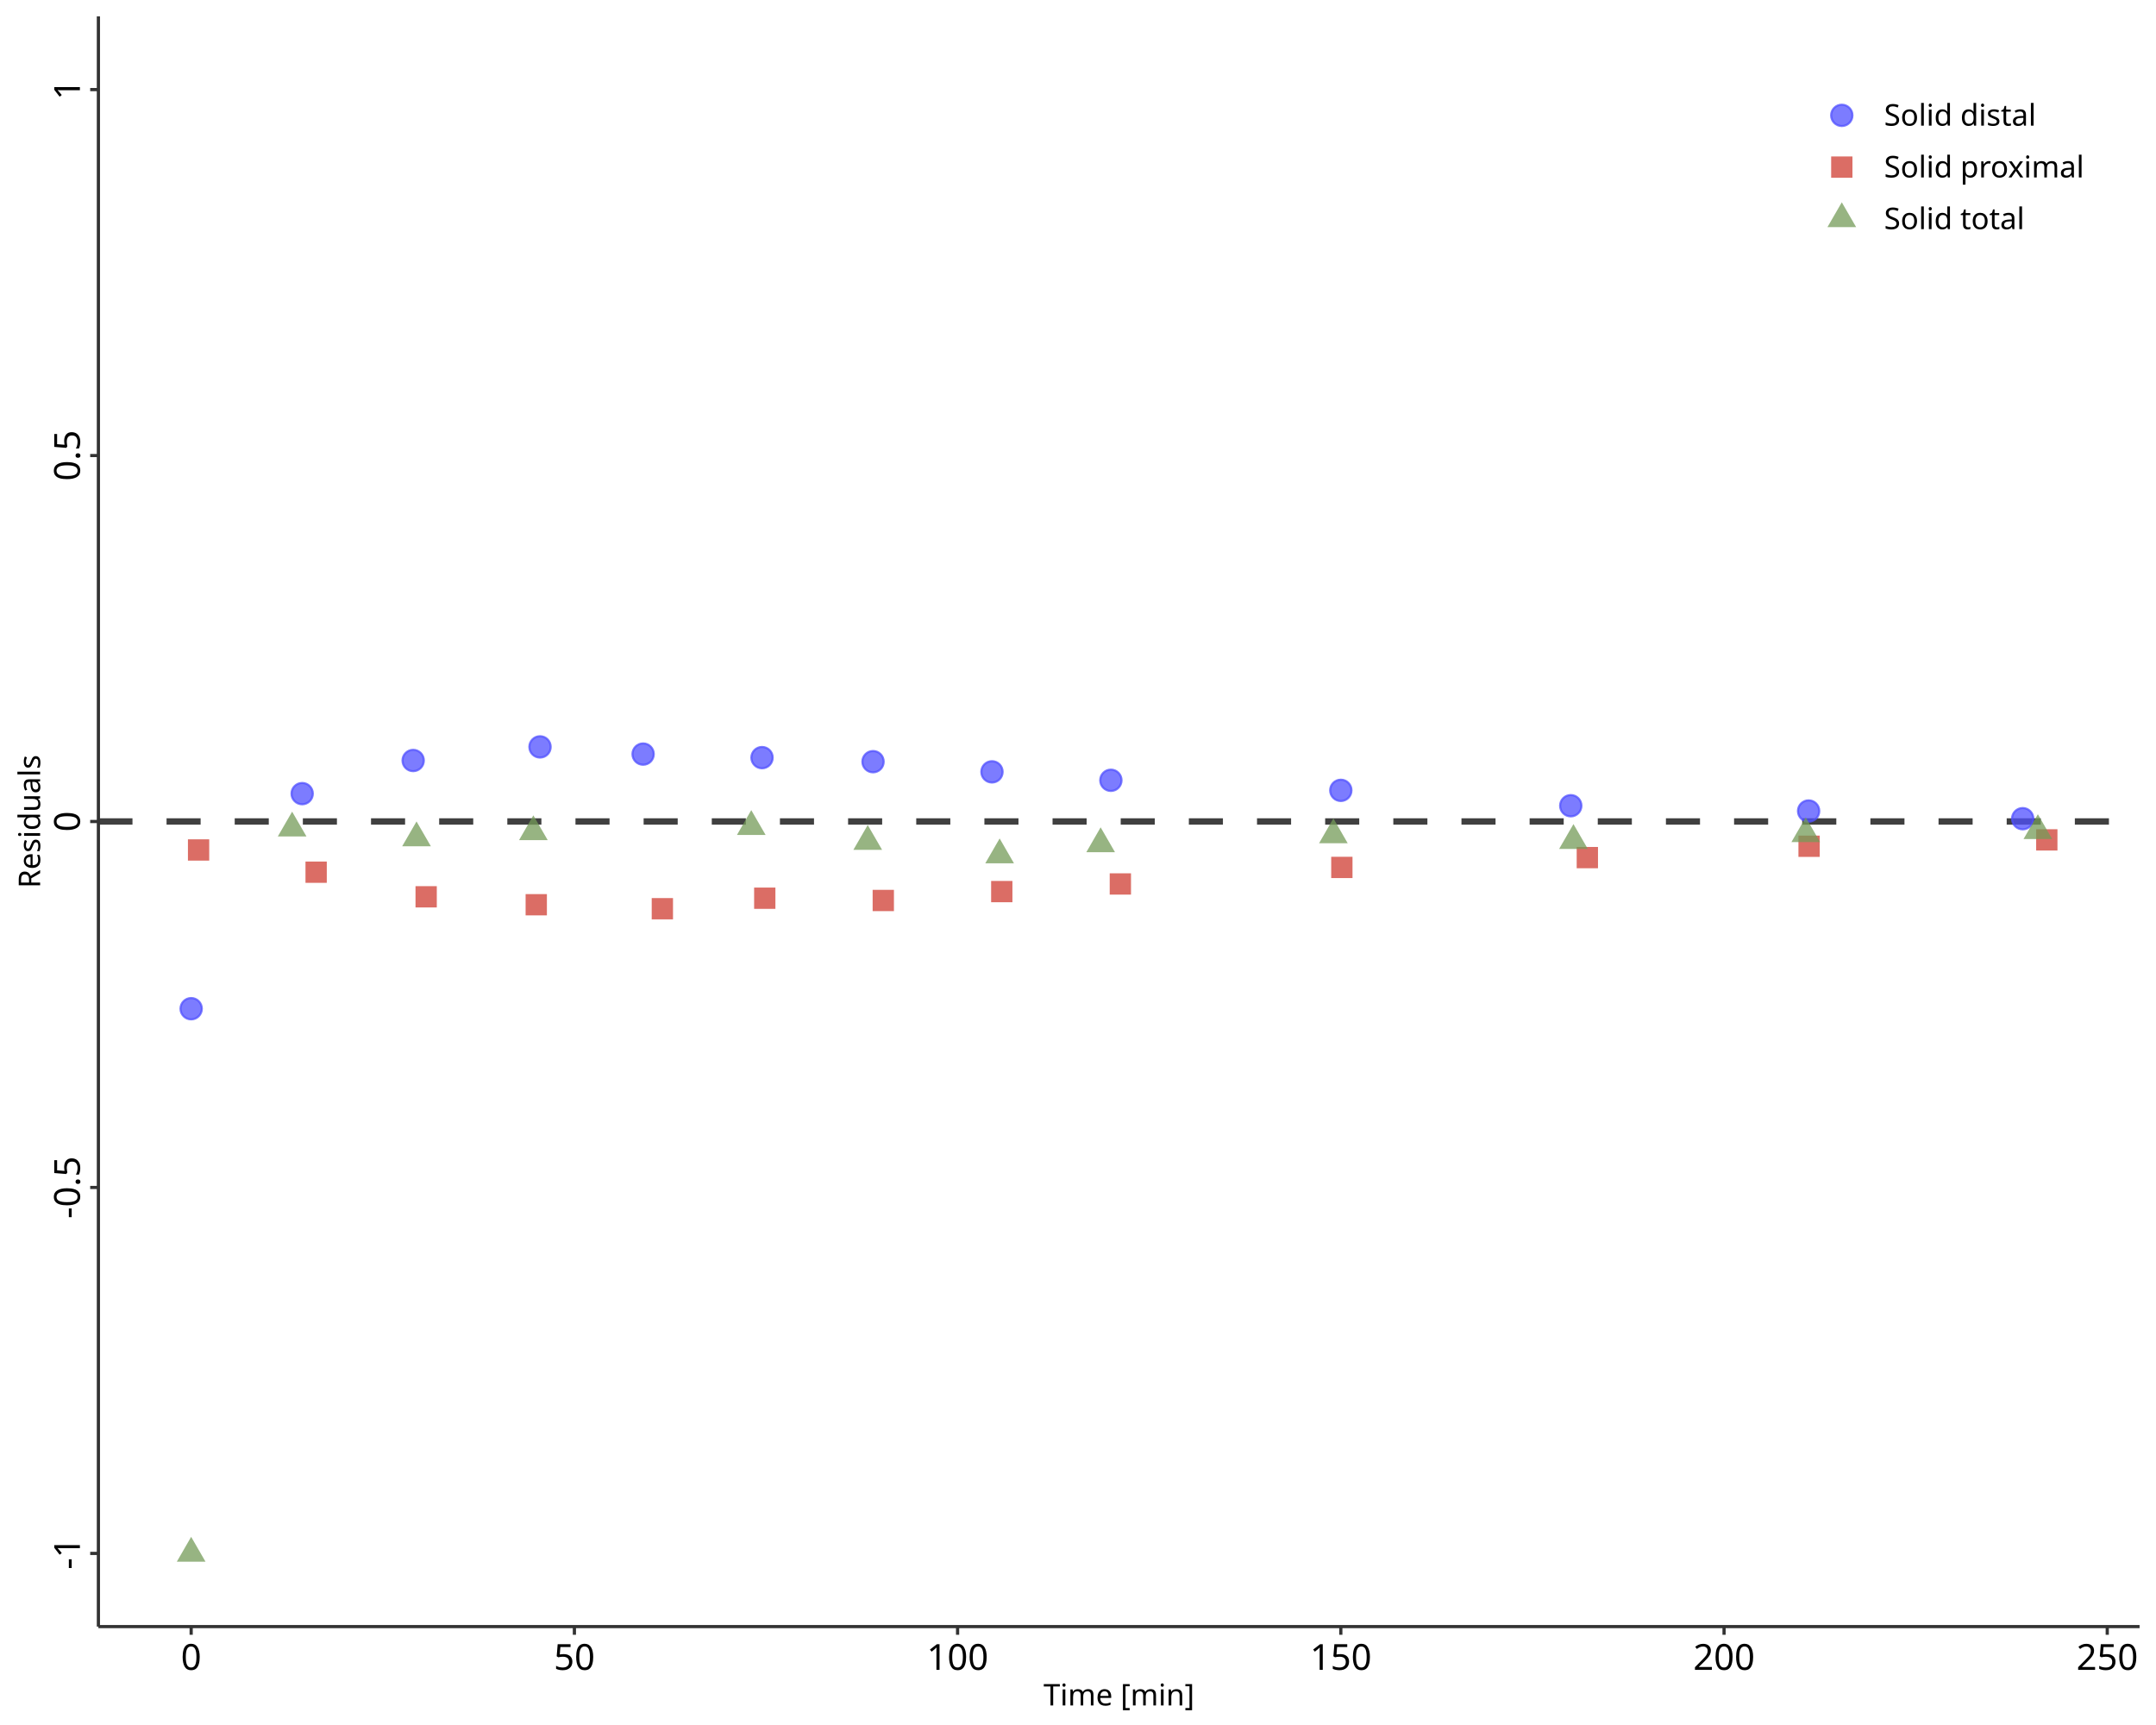
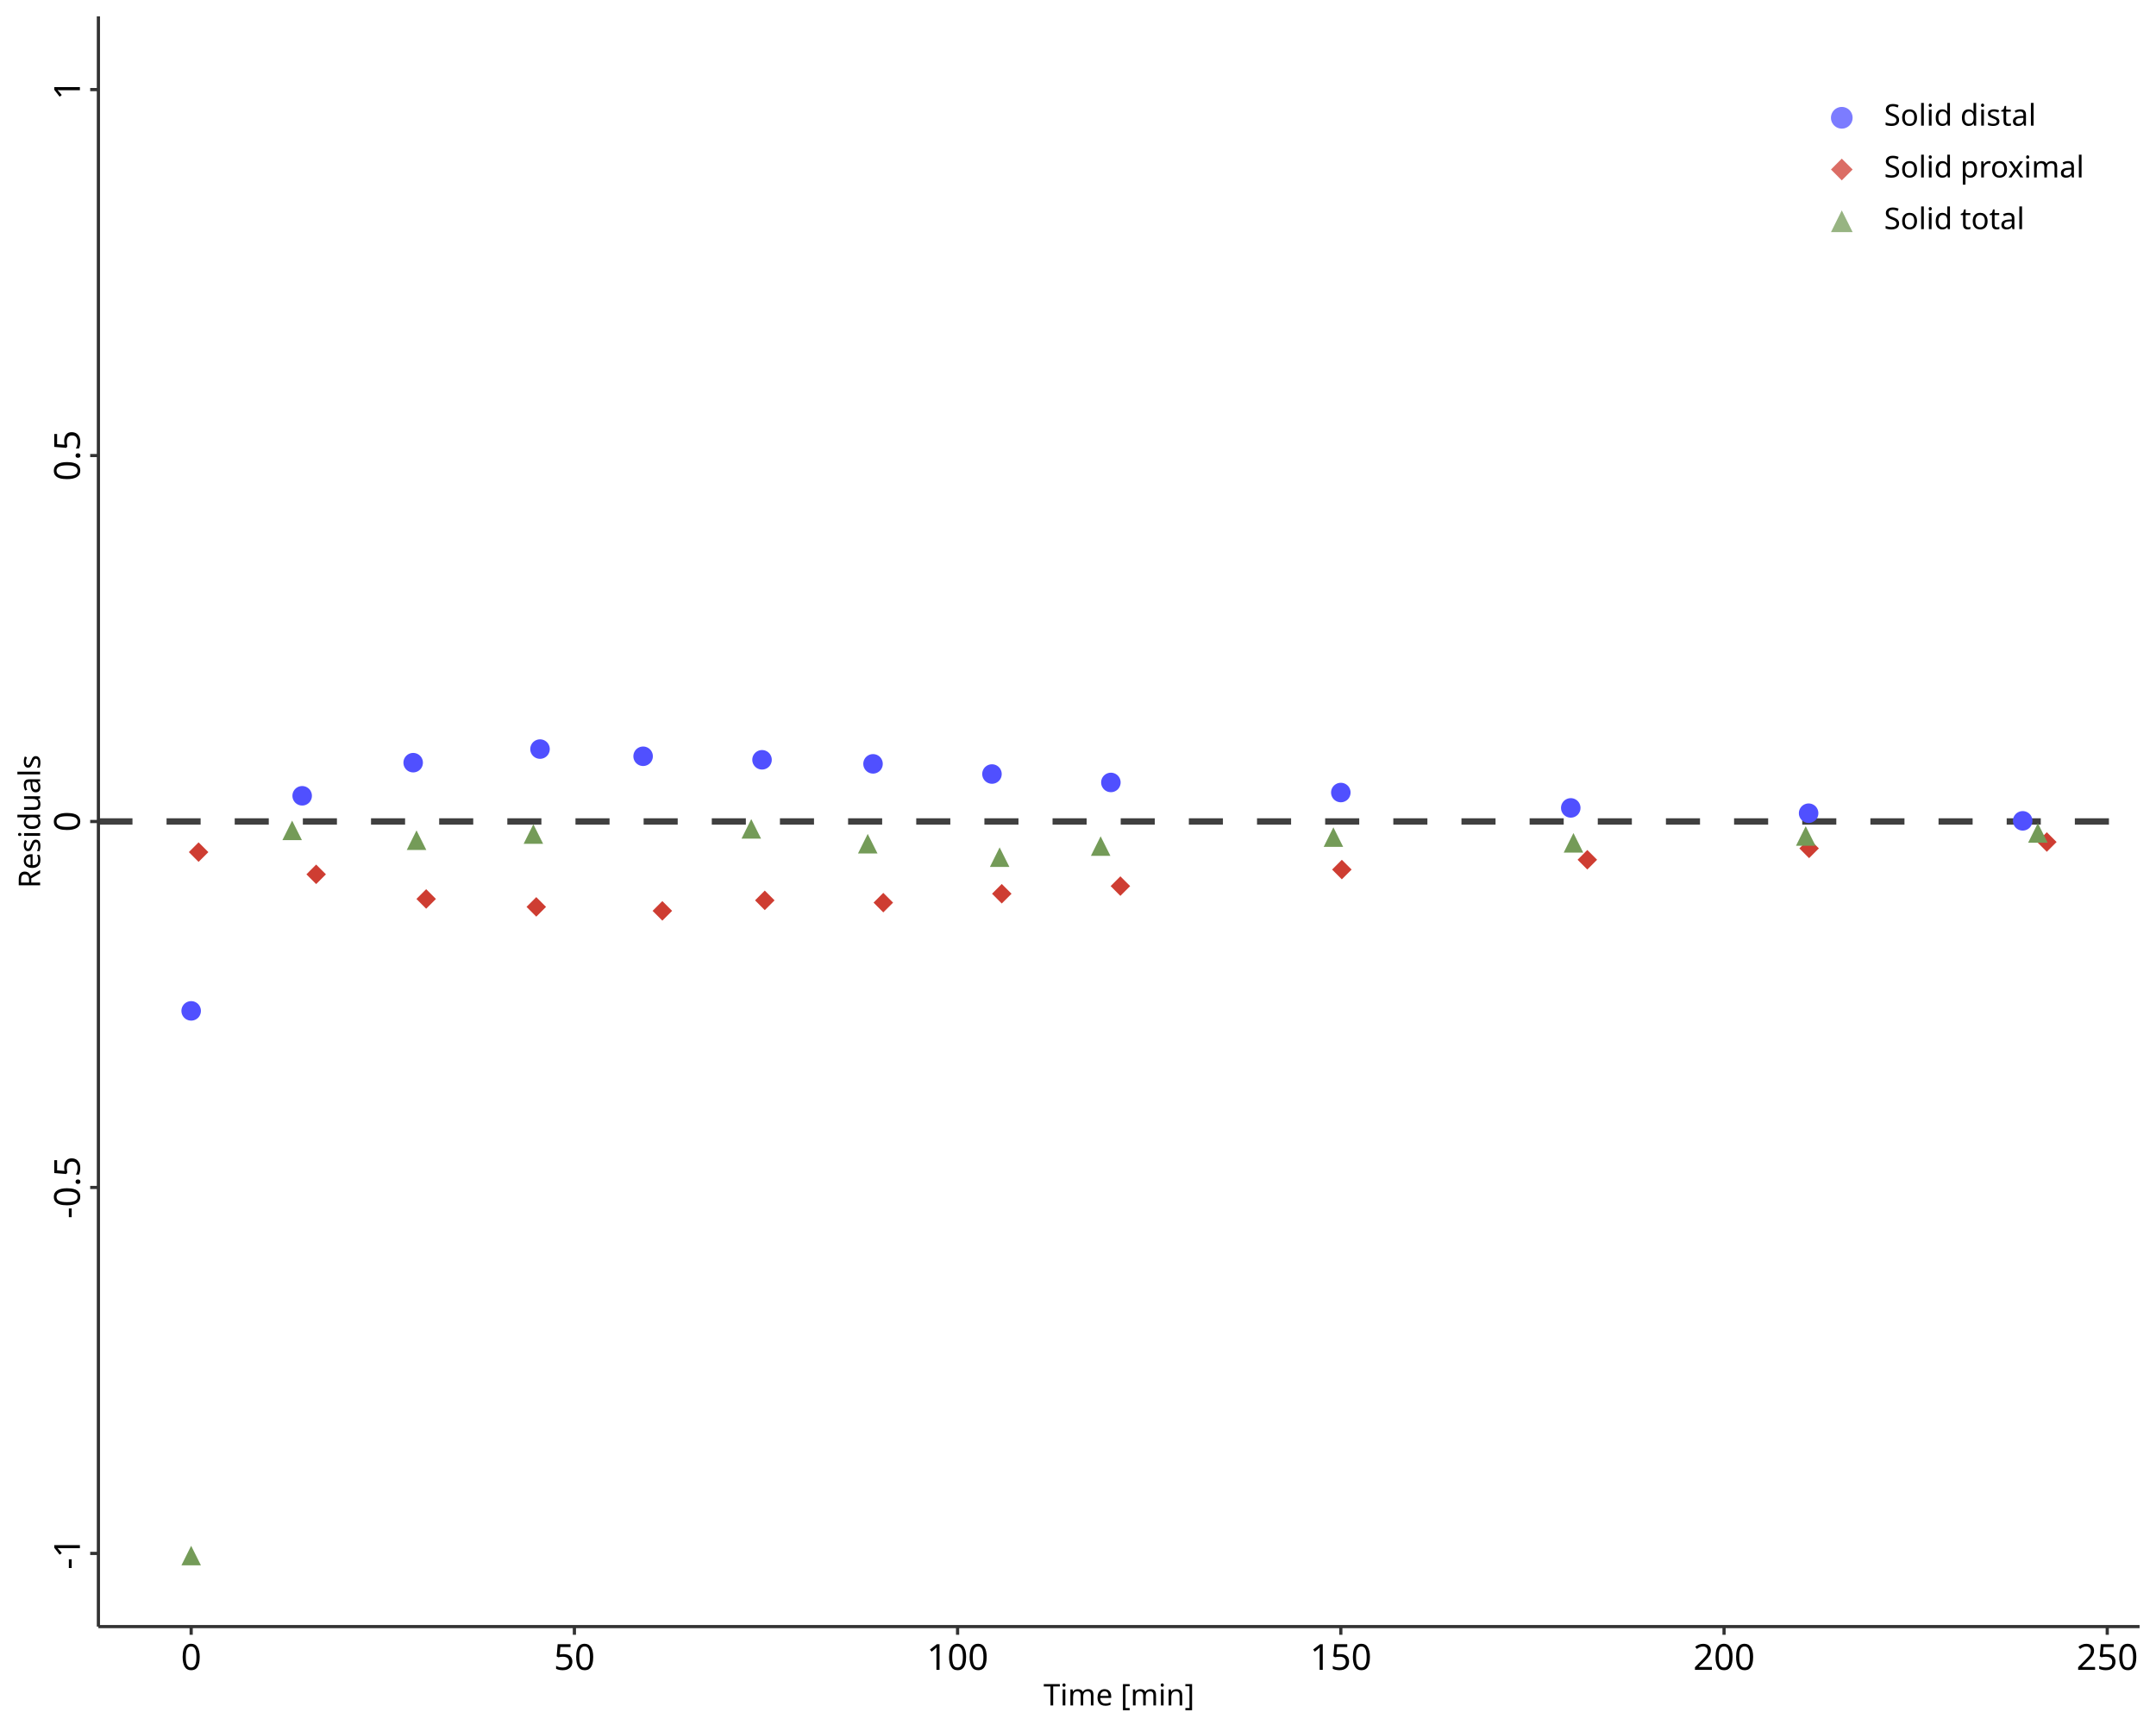
<svg xmlns="http://www.w3.org/2000/svg" class="svglite" data-engine-version="2.0" width="720.00pt" height="576.00pt" viewBox="0 0 720.00 576.00">
  <defs>
    <style type="text/css">
    .svglite line, .svglite polyline, .svglite polygon, .svglite path, .svglite rect, .svglite circle {
      fill: none;
      stroke: #000000;
      stroke-linecap: round;
      stroke-linejoin: round;
      stroke-miterlimit: 10.00;
    }
  </style>
  </defs>
  <rect width="100%" height="100%" style="stroke: none; fill: #FFFFFF;" />
  <defs>
    <clipPath id="cpMC4wMHw3MjAuMDB8MC4wMHw1NzYuMDA=">
      <rect x="0.00" y="0.00" width="720.00" height="576.00" />
    </clipPath>
  </defs>
  <g clip-path="url(#cpMC4wMHw3MjAuMDB8MC4wMHw1NzYuMDA=)">
    <rect x="0.00" y="0.00" width="720.00" height="576.00" style="stroke-width: 1.07; stroke: none; fill: #FFFFFF;" />
  </g>
  <defs>
    <clipPath id="cpMzIuODZ8NzE0LjUyfDUuNDh8NTQzLjE0">
      <rect x="32.86" y="5.48" width="681.66" height="537.66" />
    </clipPath>
  </defs>
  <g clip-path="url(#cpMzIuODZ8NzE0LjUyfDUuNDh8NTQzLjE0)">
    <rect x="32.86" y="5.48" width="681.66" height="537.66" style="stroke-width: 1.07; stroke: none; fill: #FFFFFF;" />
  </g>
  <g clip-path="url(#cpMC4wMHw3MjAuMDB8MC4wMHw1NzYuMDA=)">
</g>
  <g clip-path="url(#cpMzIuODZ8NzE0LjUyfDUuNDh8NTQzLjE0)">
</g>
  <g clip-path="url(#cpMC4wMHw3MjAuMDB8MC4wMHw1NzYuMDA=)">
</g>
  <g clip-path="url(#cpMzIuODZ8NzE0LjUyfDUuNDh8NTQzLjE0)">
</g>
  <g clip-path="url(#cpMC4wMHw3MjAuMDB8MC4wMHw1NzYuMDA=)">
</g>
  <g clip-path="url(#cpMzIuODZ8NzE0LjUyfDUuNDh8NTQzLjE0)">
</g>
  <g clip-path="url(#cpMC4wMHw3MjAuMDB8MC4wMHw1NzYuMDA=)">
</g>
  <g clip-path="url(#cpMzIuODZ8NzE0LjUyfDUuNDh8NTQzLjE0)">
</g>
  <g clip-path="url(#cpMC4wMHw3MjAuMDB8MC4wMHw1NzYuMDA=)">
</g>
  <g clip-path="url(#cpMzIuODZ8NzE0LjUyfDUuNDh8NTQzLjE0)">
</g>
  <g clip-path="url(#cpMC4wMHw3MjAuMDB8MC4wMHw1NzYuMDA=)">
</g>
  <g clip-path="url(#cpMzIuODZ8NzE0LjUyfDUuNDh8NTQzLjE0)">
</g>
  <g clip-path="url(#cpMC4wMHw3MjAuMDB8MC4wMHw1NzYuMDA=)">
</g>
  <g clip-path="url(#cpMzIuODZ8NzE0LjUyfDUuNDh8NTQzLjE0)">
</g>
  <g clip-path="url(#cpMC4wMHw3MjAuMDB8MC4wMHw1NzYuMDA=)">
</g>
  <g clip-path="url(#cpMzIuODZ8NzE0LjUyfDUuNDh8NTQzLjE0)">
</g>
  <g clip-path="url(#cpMC4wMHw3MjAuMDB8MC4wMHw1NzYuMDA=)">
</g>
  <g clip-path="url(#cpMzIuODZ8NzE0LjUyfDUuNDh8NTQzLjE0)">
</g>
  <g clip-path="url(#cpMC4wMHw3MjAuMDB8MC4wMHw1NzYuMDA=)">
</g>
  <g clip-path="url(#cpMzIuODZ8NzE0LjUyfDUuNDh8NTQzLjE0)">
</g>
  <g clip-path="url(#cpMC4wMHw3MjAuMDB8MC4wMHw1NzYuMDA=)">
</g>
  <g clip-path="url(#cpMzIuODZ8NzE0LjUyfDUuNDh8NTQzLjE0)">
</g>
  <g clip-path="url(#cpMC4wMHw3MjAuMDB8MC4wMHw1NzYuMDA=)">
</g>
  <g clip-path="url(#cpMzIuODZ8NzE0LjUyfDUuNDh8NTQzLjE0)">
</g>
  <g clip-path="url(#cpMC4wMHw3MjAuMDB8MC4wMHw1NzYuMDA=)">
</g>
  <g clip-path="url(#cpMzIuODZ8NzE0LjUyfDUuNDh8NTQzLjE0)">
</g>
  <g clip-path="url(#cpMC4wMHw3MjAuMDB8MC4wMHw1NzYuMDA=)">
</g>
  <g clip-path="url(#cpMzIuODZ8NzE0LjUyfDUuNDh8NTQzLjE0)">
</g>
  <g clip-path="url(#cpMC4wMHw3MjAuMDB8MC4wMHw1NzYuMDA=)">
</g>
  <g clip-path="url(#cpMzIuODZ8NzE0LjUyfDUuNDh8NTQzLjE0)">
</g>
  <g clip-path="url(#cpMC4wMHw3MjAuMDB8MC4wMHw1NzYuMDA=)">
</g>
  <g clip-path="url(#cpMzIuODZ8NzE0LjUyfDUuNDh8NTQzLjE0)">
    <line x1="32.86" y1="274.31" x2="714.52" y2="274.31" style="stroke-width: 2.13; stroke: #000000; stroke-opacity: 0.75; stroke-dasharray: 11.38,11.38; stroke-linecap: butt;" />
-     <circle cx="63.84" cy="336.82" r="3.56" style="stroke-width: 0.71; stroke: #5050FF; stroke-opacity: 0.75; fill: #5050FF; fill-opacity: 0.75;" />
-     <circle cx="100.91" cy="265.00" r="3.56" style="stroke-width: 0.71; stroke: #5050FF; stroke-opacity: 0.75; fill: #5050FF; fill-opacity: 0.75;" />
-     <circle cx="137.98" cy="253.94" r="3.56" style="stroke-width: 0.71; stroke: #5050FF; stroke-opacity: 0.75; fill: #5050FF; fill-opacity: 0.75;" />
-     <circle cx="180.34" cy="249.40" r="3.56" style="stroke-width: 0.71; stroke: #5050FF; stroke-opacity: 0.75; fill: #5050FF; fill-opacity: 0.75;" />
-     <circle cx="214.77" cy="251.80" r="3.56" style="stroke-width: 0.71; stroke: #5050FF; stroke-opacity: 0.75; fill: #5050FF; fill-opacity: 0.75;" />
-     <circle cx="254.48" cy="252.98" r="3.56" style="stroke-width: 0.71; stroke: #5050FF; stroke-opacity: 0.75; fill: #5050FF; fill-opacity: 0.75;" />
-     <circle cx="291.55" cy="254.33" r="3.56" style="stroke-width: 0.71; stroke: #5050FF; stroke-opacity: 0.75; fill: #5050FF; fill-opacity: 0.75;" />
-     <circle cx="331.27" cy="257.73" r="3.56" style="stroke-width: 0.71; stroke: #5050FF; stroke-opacity: 0.75; fill: #5050FF; fill-opacity: 0.75;" />
-     <circle cx="370.98" cy="260.55" r="3.56" style="stroke-width: 0.71; stroke: #5050FF; stroke-opacity: 0.75; fill: #5050FF; fill-opacity: 0.75;" />
-     <circle cx="447.77" cy="263.91" r="3.56" style="stroke-width: 0.71; stroke: #5050FF; stroke-opacity: 0.75; fill: #5050FF; fill-opacity: 0.75;" />
-     <circle cx="524.56" cy="269.04" r="3.56" style="stroke-width: 0.71; stroke: #5050FF; stroke-opacity: 0.75; fill: #5050FF; fill-opacity: 0.75;" />
-     <circle cx="603.99" cy="270.81" r="3.56" style="stroke-width: 0.71; stroke: #5050FF; stroke-opacity: 0.75; fill: #5050FF; fill-opacity: 0.75;" />
-     <circle cx="675.48" cy="273.37" r="3.56" style="stroke-width: 0.71; stroke: #5050FF; stroke-opacity: 0.75; fill: #5050FF; fill-opacity: 0.75;" />
-     <polygon points="62.76,287.37 69.87,287.37 69.87,280.26 62.76,280.26 " style="stroke-width: 0.71; stroke: none; fill: #CE3D32; fill-opacity: 0.75;" />
-     <polygon points="102.02,294.79 109.13,294.79 109.13,287.68 102.02,287.68 " style="stroke-width: 0.71; stroke: none; fill: #CE3D32; fill-opacity: 0.75;" />
-     <polygon points="138.76,303.01 145.87,303.01 145.87,295.90 138.76,295.90 " style="stroke-width: 0.71; stroke: none; fill: #CE3D32; fill-opacity: 0.75;" />
-     <polygon points="175.53,305.66 182.64,305.66 182.64,298.55 175.53,298.55 " style="stroke-width: 0.71; stroke: none; fill: #CE3D32; fill-opacity: 0.75;" />
-     <polygon points="217.64,306.99 224.75,306.99 224.75,299.88 217.64,299.88 " style="stroke-width: 0.71; stroke: none; fill: #CE3D32; fill-opacity: 0.75;" />
-     <polygon points="251.84,303.48 258.95,303.48 258.95,296.37 251.84,296.37 " style="stroke-width: 0.71; stroke: none; fill: #CE3D32; fill-opacity: 0.75;" />
-     <polygon points="291.42,304.24 298.53,304.24 298.53,297.13 291.42,297.13 " style="stroke-width: 0.71; stroke: none; fill: #CE3D32; fill-opacity: 0.75;" />
-     <polygon points="330.99,301.27 338.10,301.27 338.10,294.16 330.99,294.16 " style="stroke-width: 0.71; stroke: none; fill: #CE3D32; fill-opacity: 0.75;" />
-     <polygon points="370.59,298.72 377.70,298.72 377.70,291.61 370.59,291.61 " style="stroke-width: 0.71; stroke: none; fill: #CE3D32; fill-opacity: 0.75;" />
-     <polygon points="444.56,293.20 451.67,293.20 451.67,286.09 444.56,286.09 " style="stroke-width: 0.71; stroke: none; fill: #CE3D32; fill-opacity: 0.75;" />
-     <polygon points="526.54,289.92 533.65,289.92 533.65,282.81 526.54,282.81 " style="stroke-width: 0.71; stroke: none; fill: #CE3D32; fill-opacity: 0.75;" />
-     <polygon points="600.59,286.13 607.70,286.13 607.70,279.02 600.59,279.02 " style="stroke-width: 0.71; stroke: none; fill: #CE3D32; fill-opacity: 0.75;" />
-     <polygon points="679.98,284.00 687.09,284.00 687.09,276.89 679.98,276.89 " style="stroke-width: 0.71; stroke: none; fill: #CE3D32; fill-opacity: 0.75;" />
-     <polygon points="63.84,513.17 68.63,521.47 59.05,521.47 " style="stroke-width: 0.71; stroke: none; fill: #749B58; fill-opacity: 0.75;" />
-     <polygon points="97.56,271.02 102.35,279.31 92.77,279.31 " style="stroke-width: 0.71; stroke: none; fill: #749B58; fill-opacity: 0.75;" />
-     <polygon points="139.10,274.29 143.89,282.58 134.31,282.58 " style="stroke-width: 0.71; stroke: none; fill: #749B58; fill-opacity: 0.75;" />
-     <polygon points="178.12,272.25 182.91,280.54 173.33,280.54 " style="stroke-width: 0.71; stroke: none; fill: #749B58; fill-opacity: 0.75;" />
-     <polygon points="250.89,270.51 255.68,278.81 246.10,278.81 " style="stroke-width: 0.71; stroke: none; fill: #749B58; fill-opacity: 0.75;" />
-     <polygon points="289.78,275.48 294.57,283.77 284.99,283.77 " style="stroke-width: 0.71; stroke: none; fill: #749B58; fill-opacity: 0.75;" />
-     <polygon points="333.83,279.97 338.62,288.27 329.04,288.27 " style="stroke-width: 0.71; stroke: none; fill: #749B58; fill-opacity: 0.75;" />
-     <polygon points="367.56,276.26 372.35,284.56 362.78,284.56 " style="stroke-width: 0.71; stroke: none; fill: #749B58; fill-opacity: 0.75;" />
-     <polygon points="445.29,273.27 450.07,281.57 440.50,281.57 " style="stroke-width: 0.71; stroke: none; fill: #749B58; fill-opacity: 0.75;" />
-     <polygon points="525.46,275.17 530.25,283.47 520.67,283.47 " style="stroke-width: 0.71; stroke: none; fill: #749B58; fill-opacity: 0.75;" />
-     <polygon points="603.03,272.90 607.82,281.19 598.24,281.19 " style="stroke-width: 0.71; stroke: none; fill: #749B58; fill-opacity: 0.75;" />
-     <polygon points="680.55,271.88 685.33,280.17 675.76,280.17 " style="stroke-width: 0.71; stroke: none; fill: #749B58; fill-opacity: 0.75;" />
+     <text x="63.84" y="339.76" text-anchor="middle" style="font-size: 8.54px; fill: #5050FF; font-family: sans;" textLength="5.16px" lengthAdjust="spacingAndGlyphs">●</text>
+     <text x="100.91" y="267.94" text-anchor="middle" style="font-size: 8.54px; fill: #5050FF; font-family: sans;" textLength="5.16px" lengthAdjust="spacingAndGlyphs">●</text>
+     <text x="137.98" y="256.88" text-anchor="middle" style="font-size: 8.54px; fill: #5050FF; font-family: sans;" textLength="5.16px" lengthAdjust="spacingAndGlyphs">●</text>
+     <text x="180.34" y="252.34" text-anchor="middle" style="font-size: 8.54px; fill: #5050FF; font-family: sans;" textLength="5.16px" lengthAdjust="spacingAndGlyphs">●</text>
+     <text x="214.77" y="254.74" text-anchor="middle" style="font-size: 8.54px; fill: #5050FF; font-family: sans;" textLength="5.16px" lengthAdjust="spacingAndGlyphs">●</text>
+     <text x="254.48" y="255.92" text-anchor="middle" style="font-size: 8.54px; fill: #5050FF; font-family: sans;" textLength="5.16px" lengthAdjust="spacingAndGlyphs">●</text>
+     <text x="291.55" y="257.27" text-anchor="middle" style="font-size: 8.54px; fill: #5050FF; font-family: sans;" textLength="5.16px" lengthAdjust="spacingAndGlyphs">●</text>
+     <text x="331.27" y="260.67" text-anchor="middle" style="font-size: 8.54px; fill: #5050FF; font-family: sans;" textLength="5.16px" lengthAdjust="spacingAndGlyphs">●</text>
+     <text x="370.98" y="263.48" text-anchor="middle" style="font-size: 8.54px; fill: #5050FF; font-family: sans;" textLength="5.16px" lengthAdjust="spacingAndGlyphs">●</text>
+     <text x="447.77" y="266.85" text-anchor="middle" style="font-size: 8.54px; fill: #5050FF; font-family: sans;" textLength="5.16px" lengthAdjust="spacingAndGlyphs">●</text>
+     <text x="524.56" y="271.98" text-anchor="middle" style="font-size: 8.54px; fill: #5050FF; font-family: sans;" textLength="5.16px" lengthAdjust="spacingAndGlyphs">●</text>
+     <text x="603.99" y="273.75" text-anchor="middle" style="font-size: 8.54px; fill: #5050FF; font-family: sans;" textLength="5.16px" lengthAdjust="spacingAndGlyphs">●</text>
+     <text x="675.48" y="276.30" text-anchor="middle" style="font-size: 8.54px; fill: #5050FF; font-family: sans;" textLength="5.16px" lengthAdjust="spacingAndGlyphs">●</text>
+     <text x="66.32" y="286.75" text-anchor="middle" style="font-size: 8.54px; fill: #CE3D32; font-family: sans;" textLength="6.40px" lengthAdjust="spacingAndGlyphs">◆</text>
+     <text x="105.58" y="294.17" text-anchor="middle" style="font-size: 8.54px; fill: #CE3D32; font-family: sans;" textLength="6.40px" lengthAdjust="spacingAndGlyphs">◆</text>
+     <text x="142.32" y="302.39" text-anchor="middle" style="font-size: 8.54px; fill: #CE3D32; font-family: sans;" textLength="6.40px" lengthAdjust="spacingAndGlyphs">◆</text>
+     <text x="179.09" y="305.04" text-anchor="middle" style="font-size: 8.54px; fill: #CE3D32; font-family: sans;" textLength="6.40px" lengthAdjust="spacingAndGlyphs">◆</text>
+     <text x="221.19" y="306.37" text-anchor="middle" style="font-size: 8.54px; fill: #CE3D32; font-family: sans;" textLength="6.40px" lengthAdjust="spacingAndGlyphs">◆</text>
+     <text x="255.40" y="302.86" text-anchor="middle" style="font-size: 8.54px; fill: #CE3D32; font-family: sans;" textLength="6.40px" lengthAdjust="spacingAndGlyphs">◆</text>
+     <text x="294.98" y="303.62" text-anchor="middle" style="font-size: 8.54px; fill: #CE3D32; font-family: sans;" textLength="6.40px" lengthAdjust="spacingAndGlyphs">◆</text>
+     <text x="334.54" y="300.65" text-anchor="middle" style="font-size: 8.54px; fill: #CE3D32; font-family: sans;" textLength="6.40px" lengthAdjust="spacingAndGlyphs">◆</text>
+     <text x="374.15" y="298.10" text-anchor="middle" style="font-size: 8.54px; fill: #CE3D32; font-family: sans;" textLength="6.40px" lengthAdjust="spacingAndGlyphs">◆</text>
+     <text x="448.11" y="292.58" text-anchor="middle" style="font-size: 8.54px; fill: #CE3D32; font-family: sans;" textLength="6.40px" lengthAdjust="spacingAndGlyphs">◆</text>
+     <text x="530.09" y="289.30" text-anchor="middle" style="font-size: 8.54px; fill: #CE3D32; font-family: sans;" textLength="6.40px" lengthAdjust="spacingAndGlyphs">◆</text>
+     <text x="604.15" y="285.51" text-anchor="middle" style="font-size: 8.54px; fill: #CE3D32; font-family: sans;" textLength="6.40px" lengthAdjust="spacingAndGlyphs">◆</text>
+     <text x="683.54" y="283.38" text-anchor="middle" style="font-size: 8.54px; fill: #CE3D32; font-family: sans;" textLength="6.40px" lengthAdjust="spacingAndGlyphs">◆</text>
+     <text x="63.84" y="521.64" text-anchor="middle" style="font-size: 8.54px; fill: #749B58; font-family: sans;" textLength="8.45px" lengthAdjust="spacingAndGlyphs">▲</text>
+     <text x="97.56" y="279.49" text-anchor="middle" style="font-size: 8.54px; fill: #749B58; font-family: sans;" textLength="8.45px" lengthAdjust="spacingAndGlyphs">▲</text>
+     <text x="139.10" y="282.76" text-anchor="middle" style="font-size: 8.54px; fill: #749B58; font-family: sans;" textLength="8.45px" lengthAdjust="spacingAndGlyphs">▲</text>
+     <text x="178.12" y="280.72" text-anchor="middle" style="font-size: 8.54px; fill: #749B58; font-family: sans;" textLength="8.45px" lengthAdjust="spacingAndGlyphs">▲</text>
+     <text x="250.89" y="278.98" text-anchor="middle" style="font-size: 8.54px; fill: #749B58; font-family: sans;" textLength="8.45px" lengthAdjust="spacingAndGlyphs">▲</text>
+     <text x="289.78" y="283.94" text-anchor="middle" style="font-size: 8.54px; fill: #749B58; font-family: sans;" textLength="8.45px" lengthAdjust="spacingAndGlyphs">▲</text>
+     <text x="333.83" y="288.44" text-anchor="middle" style="font-size: 8.54px; fill: #749B58; font-family: sans;" textLength="8.45px" lengthAdjust="spacingAndGlyphs">▲</text>
+     <text x="367.56" y="284.73" text-anchor="middle" style="font-size: 8.54px; fill: #749B58; font-family: sans;" textLength="8.45px" lengthAdjust="spacingAndGlyphs">▲</text>
+     <text x="445.29" y="281.74" text-anchor="middle" style="font-size: 8.54px; fill: #749B58; font-family: sans;" textLength="8.45px" lengthAdjust="spacingAndGlyphs">▲</text>
+     <text x="525.46" y="283.64" text-anchor="middle" style="font-size: 8.54px; fill: #749B58; font-family: sans;" textLength="8.45px" lengthAdjust="spacingAndGlyphs">▲</text>
+     <text x="603.03" y="281.36" text-anchor="middle" style="font-size: 8.54px; fill: #749B58; font-family: sans;" textLength="8.45px" lengthAdjust="spacingAndGlyphs">▲</text>
+     <text x="680.55" y="280.34" text-anchor="middle" style="font-size: 8.54px; fill: #749B58; font-family: sans;" textLength="8.45px" lengthAdjust="spacingAndGlyphs">▲</text>
  </g>
  <g clip-path="url(#cpMC4wMHw3MjAuMDB8MC4wMHw1NzYuMDA=)">
    <polyline points="32.86,543.14 32.86,5.48 " style="stroke-width: 1.07; stroke: #333333; stroke-linecap: butt;" />
    <text transform="translate(26.68,518.70) rotate(-90)" text-anchor="middle" style="font-size: 12.00px; font-family: sans;" textLength="10.67px" lengthAdjust="spacingAndGlyphs">-1</text>
    <text transform="translate(26.68,396.51) rotate(-90)" text-anchor="middle" style="font-size: 12.00px; font-family: sans;" textLength="20.68px" lengthAdjust="spacingAndGlyphs">-0.5</text>
    <text transform="translate(26.68,274.31) rotate(-90)" text-anchor="middle" style="font-size: 12.00px; font-family: sans;" textLength="6.67px" lengthAdjust="spacingAndGlyphs">0</text>
    <text transform="translate(26.68,152.11) rotate(-90)" text-anchor="middle" style="font-size: 12.00px; font-family: sans;" textLength="16.68px" lengthAdjust="spacingAndGlyphs">0.5</text>
    <text transform="translate(26.68,29.92) rotate(-90)" text-anchor="middle" style="font-size: 12.00px; font-family: sans;" textLength="6.67px" lengthAdjust="spacingAndGlyphs">1</text>
    <polyline points="30.12,518.70 32.86,518.70 " style="stroke-width: 1.07; stroke: #333333; stroke-linecap: butt;" />
    <polyline points="30.12,396.51 32.86,396.51 " style="stroke-width: 1.07; stroke: #333333; stroke-linecap: butt;" />
    <polyline points="30.12,274.31 32.86,274.31 " style="stroke-width: 1.07; stroke: #333333; stroke-linecap: butt;" />
    <polyline points="30.12,152.11 32.86,152.11 " style="stroke-width: 1.07; stroke: #333333; stroke-linecap: butt;" />
    <polyline points="30.12,29.92 32.86,29.92 " style="stroke-width: 1.07; stroke: #333333; stroke-linecap: butt;" />
    <polyline points="32.86,543.14 714.52,543.14 " style="stroke-width: 1.07; stroke: #333333; stroke-linecap: butt;" />
    <polyline points="63.84,545.88 63.84,543.14 " style="stroke-width: 1.07; stroke: #333333; stroke-linecap: butt;" />
    <polyline points="191.82,545.88 191.82,543.14 " style="stroke-width: 1.07; stroke: #333333; stroke-linecap: butt;" />
    <polyline points="319.79,545.88 319.79,543.14 " style="stroke-width: 1.07; stroke: #333333; stroke-linecap: butt;" />
    <polyline points="447.77,545.88 447.77,543.14 " style="stroke-width: 1.07; stroke: #333333; stroke-linecap: butt;" />
    <polyline points="575.75,545.88 575.75,543.14 " style="stroke-width: 1.07; stroke: #333333; stroke-linecap: butt;" />
    <polyline points="703.72,545.88 703.72,543.14 " style="stroke-width: 1.07; stroke: #333333; stroke-linecap: butt;" />
    <text x="63.84" y="557.58" text-anchor="middle" style="font-size: 12.00px; font-family: sans;" textLength="6.67px" lengthAdjust="spacingAndGlyphs">0</text>
    <text x="191.82" y="557.58" text-anchor="middle" style="font-size: 12.00px; font-family: sans;" textLength="13.35px" lengthAdjust="spacingAndGlyphs">50</text>
    <text x="319.79" y="557.58" text-anchor="middle" style="font-size: 12.00px; font-family: sans;" textLength="20.02px" lengthAdjust="spacingAndGlyphs">100</text>
    <text x="447.77" y="557.58" text-anchor="middle" style="font-size: 12.00px; font-family: sans;" textLength="20.02px" lengthAdjust="spacingAndGlyphs">150</text>
    <text x="575.75" y="557.58" text-anchor="middle" style="font-size: 12.00px; font-family: sans;" textLength="20.02px" lengthAdjust="spacingAndGlyphs">200</text>
    <text x="703.72" y="557.58" text-anchor="middle" style="font-size: 12.00px; font-family: sans;" textLength="20.02px" lengthAdjust="spacingAndGlyphs">250</text>
    <text x="373.69" y="569.48" text-anchor="middle" style="font-size: 10.00px; font-family: sans;" textLength="46.67px" lengthAdjust="spacingAndGlyphs">Time [min]</text>
    <text transform="translate(13.40,274.31) rotate(-90)" text-anchor="middle" style="font-size: 10.00px; font-family: sans;" textLength="43.92px" lengthAdjust="spacingAndGlyphs">Residuals</text>
    <rect x="600.95" y="18.92" width="96.53" height="68.28" style="stroke-width: 0.75; stroke: none;" />
    <rect x="606.43" y="29.88" width="17.28" height="17.28" style="stroke-width: 0.75; stroke: none;" />
-     <circle cx="615.07" cy="38.52" r="3.56" style="stroke-width: 0.71; stroke: #5050FF; stroke-opacity: 0.75; fill: #5050FF; fill-opacity: 0.75;" />
+     <text x="615.07" y="41.78" text-anchor="middle" style="font-size: 9.48px; fill: #5050FF; fill-opacity: 0.75; font-family: sans;" textLength="5.73px" lengthAdjust="spacingAndGlyphs">●</text>
    <rect x="606.43" y="47.16" width="17.28" height="17.28" style="stroke-width: 0.75; stroke: none;" />
-     <polygon points="611.52,59.36 618.63,59.36 618.63,52.24 611.52,52.24 " style="stroke-width: 0.71; stroke: none; fill: #CE3D32; fill-opacity: 0.75;" />
+     <text x="615.07" y="59.06" text-anchor="middle" style="font-size: 9.48px; fill: #CE3D32; fill-opacity: 0.75; font-family: sans;" textLength="7.11px" lengthAdjust="spacingAndGlyphs">◆</text>
    <rect x="606.43" y="64.44" width="17.28" height="17.28" style="stroke-width: 0.75; stroke: none;" />
-     <polygon points="615.07,67.55 619.86,75.84 610.28,75.84 " style="stroke-width: 0.71; stroke: none; fill: #749B58; fill-opacity: 0.75;" />
+     <text x="615.07" y="76.34" text-anchor="middle" style="font-size: 9.48px; fill: #749B58; fill-opacity: 0.75; font-family: sans;" textLength="9.39px" lengthAdjust="spacingAndGlyphs">▲</text>
    <text x="629.19" y="41.96" style="font-size: 10.00px; font-family: sans;" textLength="48.36px" lengthAdjust="spacingAndGlyphs">Solid distal</text>
    <text x="629.19" y="59.24" style="font-size: 10.00px; font-family: sans;" textLength="62.81px" lengthAdjust="spacingAndGlyphs">Solid proximal</text>
    <text x="629.19" y="76.52" style="font-size: 10.00px; font-family: sans;" textLength="43.91px" lengthAdjust="spacingAndGlyphs">Solid total</text>
  </g>
</svg>
